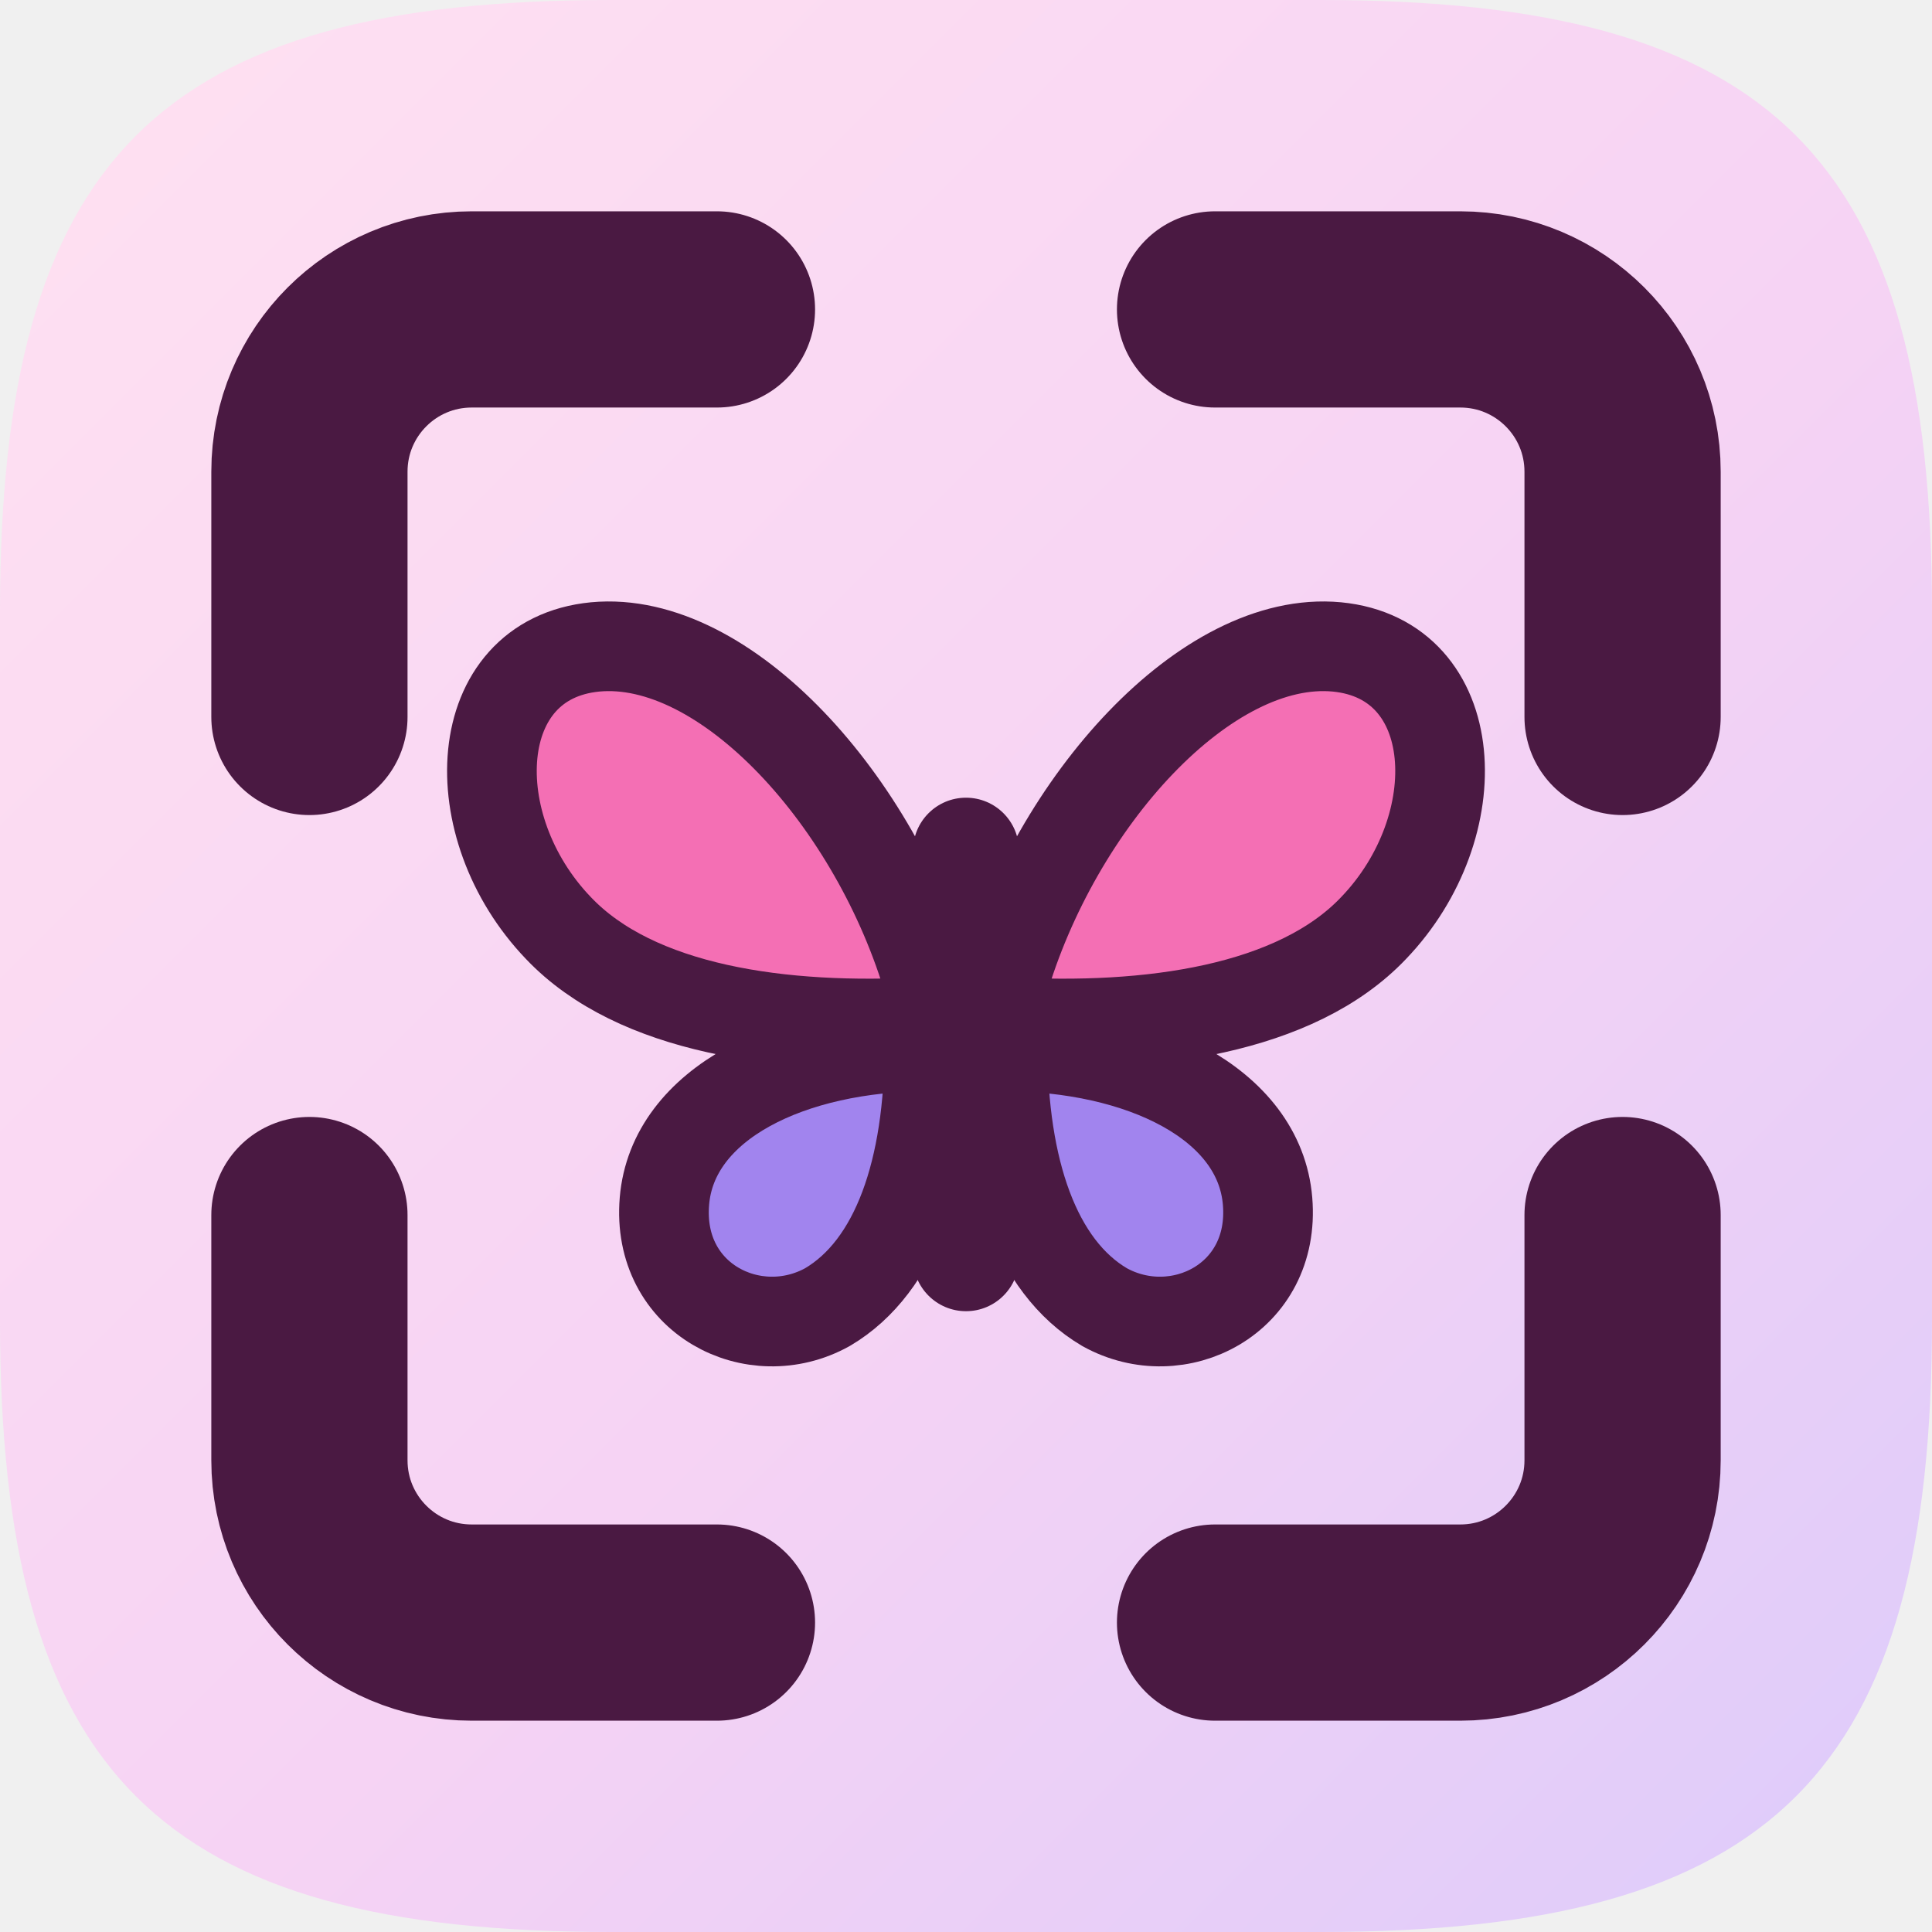
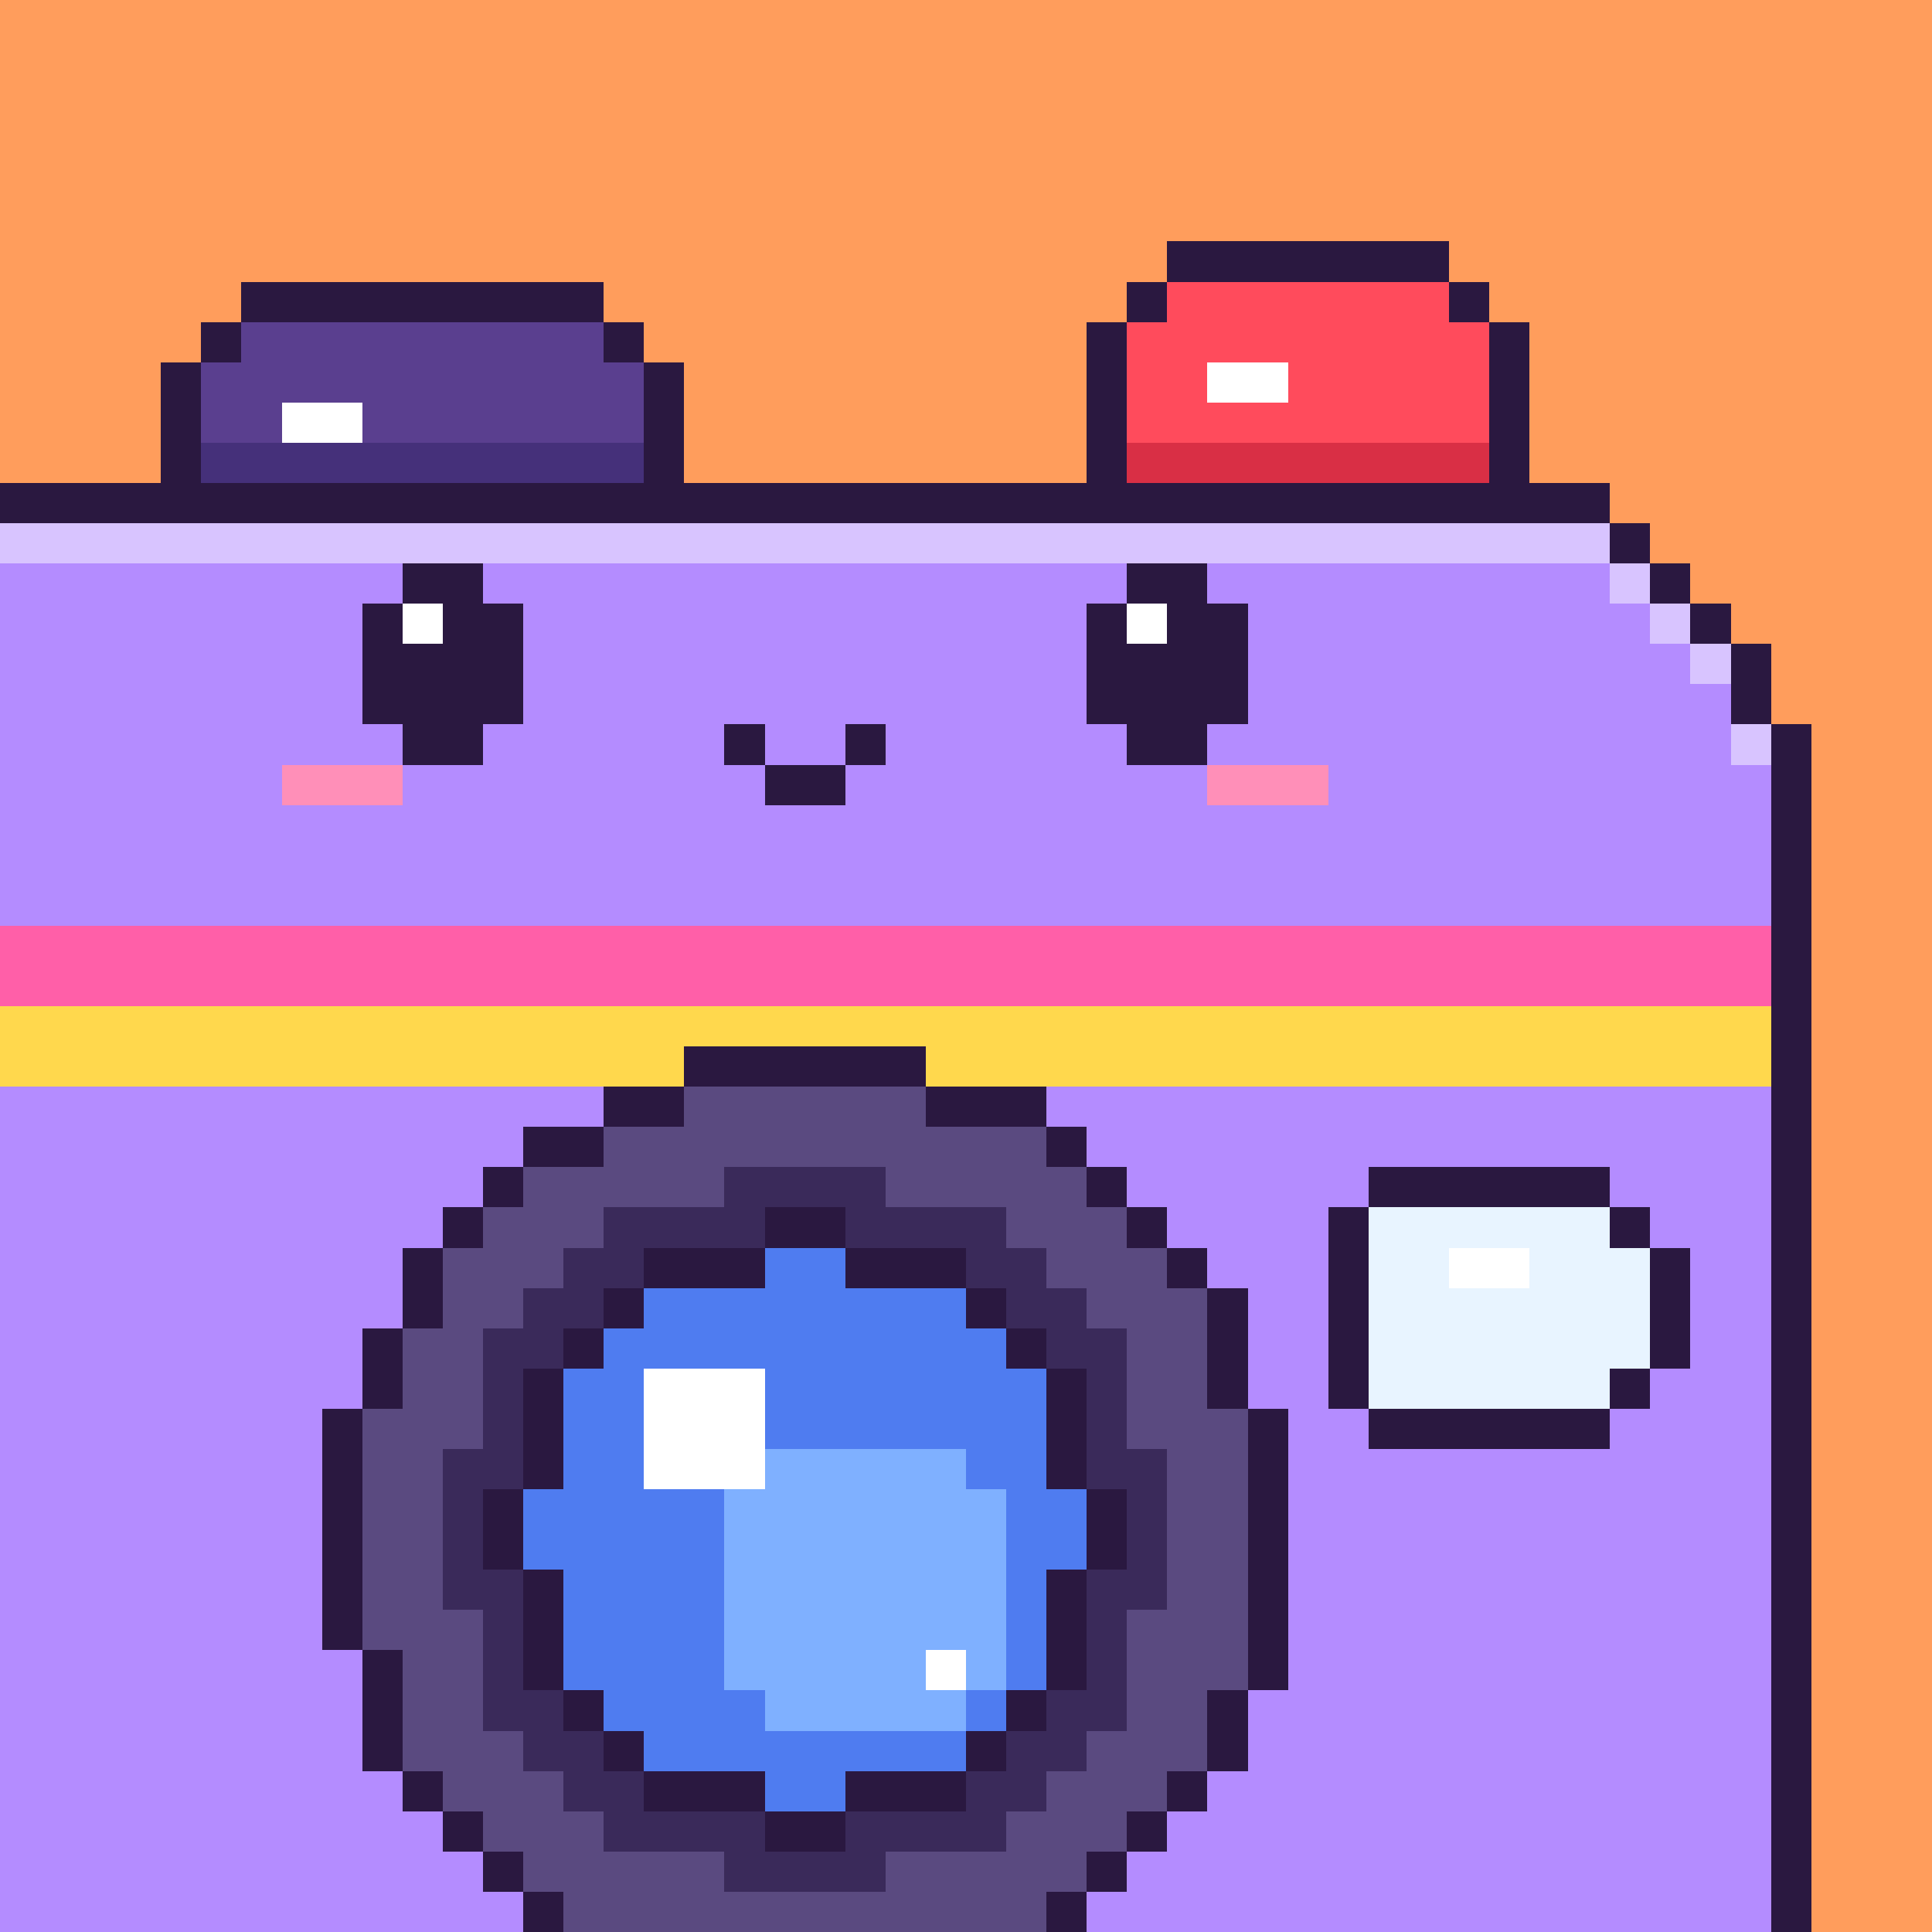
- <svg xmlns="http://www.w3.org/2000/svg" viewBox="0 0 1024 1024" role="img" aria-label="NhakoCapture">
-   <defs>
-     <linearGradient id="tile" x1="0" y1="0" x2="1" y2="1">
-       <stop offset="0" stop-color="#FFE1F1" />
-       <stop offset=".55" stop-color="#F6D3F4" />
-       <stop offset="1" stop-color="#DCCBFB" />
-     </linearGradient>
-     <clipPath id="squircle">
-       <path d="M324 0H700C940 0 1024 84 1024 324V700C1024 940 940 1024 700 1024H324C84 1024 0 940 0 700V324C0 84 84 0 324 0Z" />
-     </clipPath>
-   </defs>
-   <g clip-path="url(#squircle)">
-     <rect width="1024" height="1024" fill="url(#tile)" />
-   </g>
-   <g fill="none" stroke="#4A1942" stroke-width="104" stroke-linecap="round" stroke-linejoin="round">
-     <path d="M164 380V250a86 86 0 0 1 86-86h130" />
-     <path d="M644 164h130a86 86 0 0 1 86 86v130" />
-     <path d="M860 644v130a86 86 0 0 1-86 86H644" />
-     <path d="M380 860H250a86 86 0 0 1-86-86V644" />
-   </g>
-   <g transform="translate(512 520) scale(1.08) translate(-512 -520)">
-     <g id="half" stroke="#4A1942" stroke-width="44" stroke-linejoin="round">
-       <path d="M530 522C556 432 630 350 694 356C756 362 760 444 712 494C674 534 602 544 532 540Z" fill="#F46FB4" />
-       <path d="M530 552C598 552 656 580 660 628C664 676 616 700 580 680C546 660 530 612 530 552Z" fill="#A184EE" />
-     </g>
-     <use href="#half" transform="translate(1024 0) scale(-1 1)" />
-     <rect x="486" y="430" width="52" height="252" rx="26" fill="#4A1942" />
-   </g>
+ <svg xmlns="http://www.w3.org/2000/svg" viewBox="0 0 48 48" shape-rendering="crispEdges" role="img" aria-label="NhakoCapture camera">
+   <path fill="#ff9d5c" d="M0 0h48v1h-48zM0 1h48v1h-48zM0 2h48v1h-48zM0 3h48v1h-48zM0 4h48v1h-48zM0 5h48v1h-48zM0 6h29v1h-29zM36 6h12v1h-12zM0 7h6v1h-6zM15 7h13v1h-13zM37 7h11v1h-11zM0 8h5v1h-5zM16 8h11v1h-11zM38 8h10v1h-10zM0 9h4v1h-4zM17 9h10v1h-10zM38 9h10v1h-10zM0 10h4v1h-4zM17 10h10v1h-10zM38 10h10v1h-10zM0 11h4v1h-4zM17 11h10v1h-10zM38 11h10v1h-10zM40 12h8v1h-8zM41 13h7v1h-7zM42 14h6v1h-6zM43 15h5v1h-5zM44 16h4v1h-4zM44 17h4v1h-4zM45 18h3v1h-3zM45 19h3v1h-3zM45 20h3v1h-3zM45 21h3v1h-3zM45 22h3v1h-3zM45 23h3v1h-3zM45 24h3v1h-3zM45 25h3v1h-3zM45 26h3v1h-3zM45 27h3v1h-3zM45 28h3v1h-3zM45 29h3v1h-3zM45 30h3v1h-3zM45 31h3v1h-3zM45 32h3v1h-3zM45 33h3v1h-3zM45 34h3v1h-3zM45 35h3v1h-3zM45 36h3v1h-3zM45 37h3v1h-3zM45 38h3v1h-3zM45 39h3v1h-3zM45 40h3v1h-3zM45 41h3v1h-3zM45 42h3v1h-3zM45 43h3v1h-3zM45 44h3v1h-3zM45 45h3v1h-3zM45 46h3v1h-3zM45 47h3v1h-3z" />
+   <path fill="#2a1840" d="M29 6h7v1h-7zM6 7h9v1h-9zM28 7h1v1h-1zM36 7h1v1h-1zM5 8h1v1h-1zM15 8h1v1h-1zM27 8h1v1h-1zM37 8h1v1h-1zM4 9h1v1h-1zM16 9h1v1h-1zM27 9h1v1h-1zM37 9h1v1h-1zM4 10h1v1h-1zM16 10h1v1h-1zM27 10h1v1h-1zM37 10h1v1h-1zM4 11h1v1h-1zM16 11h1v1h-1zM27 11h1v1h-1zM37 11h1v1h-1zM0 12h40v1h-40zM40 13h1v1h-1zM10 14h2v1h-2zM28 14h2v1h-2zM41 14h1v1h-1zM9 15h1v1h-1zM11 15h2v1h-2zM27 15h1v1h-1zM29 15h2v1h-2zM42 15h1v1h-1zM9 16h4v1h-4zM27 16h4v1h-4zM43 16h1v1h-1zM9 17h4v1h-4zM27 17h4v1h-4zM43 17h1v1h-1zM10 18h2v1h-2zM18 18h1v1h-1zM21 18h1v1h-1zM28 18h2v1h-2zM44 18h1v1h-1zM19 19h2v1h-2zM44 19h1v1h-1zM44 20h1v1h-1zM44 21h1v1h-1zM44 22h1v1h-1zM44 23h1v1h-1zM44 24h1v1h-1zM44 25h1v1h-1zM17 26h6v1h-6zM44 26h1v1h-1zM15 27h2v1h-2zM23 27h3v1h-3zM44 27h1v1h-1zM13 28h2v1h-2zM26 28h1v1h-1zM44 28h1v1h-1zM12 29h1v1h-1zM27 29h1v1h-1zM34 29h6v1h-6zM44 29h1v1h-1zM11 30h1v1h-1zM19 30h2v1h-2zM28 30h1v1h-1zM33 30h1v1h-1zM40 30h1v1h-1zM44 30h1v1h-1zM10 31h1v1h-1zM16 31h3v1h-3zM21 31h3v1h-3zM29 31h1v1h-1zM33 31h1v1h-1zM41 31h1v1h-1zM44 31h1v1h-1zM10 32h1v1h-1zM15 32h1v1h-1zM24 32h1v1h-1zM30 32h1v1h-1zM33 32h1v1h-1zM41 32h1v1h-1zM44 32h1v1h-1zM9 33h1v1h-1zM14 33h1v1h-1zM25 33h1v1h-1zM30 33h1v1h-1zM33 33h1v1h-1zM41 33h1v1h-1zM44 33h1v1h-1zM9 34h1v1h-1zM13 34h1v1h-1zM26 34h1v1h-1zM30 34h1v1h-1zM33 34h1v1h-1zM40 34h1v1h-1zM44 34h1v1h-1zM8 35h1v1h-1zM13 35h1v1h-1zM26 35h1v1h-1zM31 35h1v1h-1zM34 35h6v1h-6zM44 35h1v1h-1zM8 36h1v1h-1zM13 36h1v1h-1zM26 36h1v1h-1zM31 36h1v1h-1zM44 36h1v1h-1zM8 37h1v1h-1zM12 37h1v1h-1zM27 37h1v1h-1zM31 37h1v1h-1zM44 37h1v1h-1zM8 38h1v1h-1zM12 38h1v1h-1zM27 38h1v1h-1zM31 38h1v1h-1zM44 38h1v1h-1zM8 39h1v1h-1zM13 39h1v1h-1zM26 39h1v1h-1zM31 39h1v1h-1zM44 39h1v1h-1zM8 40h1v1h-1zM13 40h1v1h-1zM26 40h1v1h-1zM31 40h1v1h-1zM44 40h1v1h-1zM9 41h1v1h-1zM13 41h1v1h-1zM26 41h1v1h-1zM31 41h1v1h-1zM44 41h1v1h-1zM9 42h1v1h-1zM14 42h1v1h-1zM25 42h1v1h-1zM30 42h1v1h-1zM44 42h1v1h-1zM9 43h1v1h-1zM15 43h1v1h-1zM24 43h1v1h-1zM30 43h1v1h-1zM44 43h1v1h-1zM10 44h1v1h-1zM16 44h3v1h-3zM21 44h3v1h-3zM29 44h1v1h-1zM44 44h1v1h-1zM11 45h1v1h-1zM19 45h2v1h-2zM28 45h1v1h-1zM44 45h1v1h-1zM12 46h1v1h-1zM27 46h1v1h-1zM44 46h1v1h-1zM13 47h1v1h-1zM26 47h1v1h-1zM44 47h1v1h-1z" />
+   <path fill="#ff4b5c" d="M29 7h7v1h-7zM28 8h9v1h-9zM28 9h2v1h-2zM32 9h5v1h-5zM28 10h9v1h-9z" />
+   <path fill="#5a3f8f" d="M6 8h9v1h-9zM5 9h11v1h-11zM5 10h2v1h-2zM9 10h7v1h-7z" />
+   <path fill="#ffffff" d="M30 9h2v1h-2zM7 10h2v1h-2zM10 15h1v1h-1zM28 15h1v1h-1zM36 31h2v1h-2zM16 34h3v1h-3zM16 35h3v1h-3zM16 36h3v1h-3zM23 41h1v1h-1z" />
+   <path fill="#45307a" d="M5 11h11v1h-11z" />
+   <path fill="#d92f45" d="M28 11h9v1h-9z" />
+   <path fill="#d8c4ff" d="M0 13h40v1h-40zM40 14h1v1h-1zM41 15h1v1h-1zM42 16h1v1h-1zM43 18h1v1h-1z" />
+   <path fill="#b48cff" d="M0 14h10v1h-10zM12 14h16v1h-16zM30 14h10v1h-10zM0 15h9v1h-9zM13 15h14v1h-14zM31 15h10v1h-10zM0 16h9v1h-9zM13 16h14v1h-14zM31 16h11v1h-11zM0 17h9v1h-9zM13 17h14v1h-14zM31 17h12v1h-12zM0 18h10v1h-10zM12 18h6v1h-6zM19 18h2v1h-2zM22 18h6v1h-6zM30 18h13v1h-13zM0 19h7v1h-7zM10 19h9v1h-9zM21 19h9v1h-9zM33 19h11v1h-11zM0 20h44v1h-44zM0 21h44v1h-44zM0 22h44v1h-44zM0 27h15v1h-15zM26 27h18v1h-18zM0 28h13v1h-13zM27 28h17v1h-17zM0 29h12v1h-12zM28 29h6v1h-6zM40 29h4v1h-4zM0 30h11v1h-11zM29 30h4v1h-4zM41 30h3v1h-3zM0 31h10v1h-10zM30 31h3v1h-3zM42 31h2v1h-2zM0 32h10v1h-10zM31 32h2v1h-2zM42 32h2v1h-2zM0 33h9v1h-9zM31 33h2v1h-2zM42 33h2v1h-2zM0 34h9v1h-9zM31 34h2v1h-2zM41 34h3v1h-3zM0 35h8v1h-8zM32 35h2v1h-2zM40 35h4v1h-4zM0 36h8v1h-8zM32 36h12v1h-12zM0 37h8v1h-8zM32 37h12v1h-12zM0 38h8v1h-8zM32 38h12v1h-12zM0 39h8v1h-8zM32 39h12v1h-12zM0 40h8v1h-8zM32 40h12v1h-12zM0 41h9v1h-9zM32 41h12v1h-12zM0 42h9v1h-9zM31 42h13v1h-13zM0 43h9v1h-9zM31 43h13v1h-13zM0 44h10v1h-10zM30 44h14v1h-14zM0 45h11v1h-11zM29 45h15v1h-15zM0 46h12v1h-12zM28 46h16v1h-16zM0 47h13v1h-13zM27 47h17v1h-17z" />
+   <path fill="#ff8fb8" d="M7 19h3v1h-3zM30 19h3v1h-3z" />
+   <path fill="#ff5fa8" d="M0 23h44v1h-44zM0 24h44v1h-44z" />
+   <path fill="#ffd84d" d="M0 25h44v1h-44zM0 26h17v1h-17zM23 26h21v1h-21z" />
+   <path fill="#5a4a80" d="M17 27h6v1h-6zM15 28h11v1h-11zM13 29h5v1h-5zM22 29h5v1h-5zM12 30h3v1h-3zM25 30h3v1h-3zM11 31h3v1h-3zM26 31h3v1h-3zM11 32h2v1h-2zM27 32h3v1h-3zM10 33h2v1h-2zM28 33h2v1h-2zM10 34h2v1h-2zM28 34h2v1h-2zM9 35h3v1h-3zM28 35h3v1h-3zM9 36h2v1h-2zM29 36h2v1h-2zM9 37h2v1h-2zM29 37h2v1h-2zM9 38h2v1h-2zM29 38h2v1h-2zM9 39h2v1h-2zM29 39h2v1h-2zM9 40h3v1h-3zM28 40h3v1h-3zM10 41h2v1h-2zM28 41h3v1h-3zM10 42h2v1h-2zM28 42h2v1h-2zM10 43h3v1h-3zM27 43h3v1h-3zM11 44h3v1h-3zM26 44h3v1h-3zM12 45h3v1h-3zM25 45h3v1h-3zM13 46h5v1h-5zM22 46h5v1h-5zM14 47h12v1h-12z" />
+   <path fill="#3a2a5a" d="M18 29h4v1h-4zM15 30h4v1h-4zM21 30h4v1h-4zM14 31h2v1h-2zM24 31h2v1h-2zM13 32h2v1h-2zM25 32h2v1h-2zM12 33h2v1h-2zM26 33h2v1h-2zM12 34h1v1h-1zM27 34h1v1h-1zM12 35h1v1h-1zM27 35h1v1h-1zM11 36h2v1h-2zM27 36h2v1h-2zM11 37h1v1h-1zM28 37h1v1h-1zM11 38h1v1h-1zM28 38h1v1h-1zM11 39h2v1h-2zM27 39h2v1h-2zM12 40h1v1h-1zM27 40h1v1h-1zM12 41h1v1h-1zM27 41h1v1h-1zM12 42h2v1h-2zM26 42h2v1h-2zM13 43h2v1h-2zM25 43h2v1h-2zM14 44h2v1h-2zM24 44h2v1h-2zM15 45h4v1h-4zM21 45h4v1h-4zM18 46h4v1h-4z" />
+   <path fill="#e8f4ff" d="M34 30h6v1h-6zM34 31h2v1h-2zM38 31h3v1h-3zM34 32h7v1h-7zM34 33h7v1h-7zM34 34h6v1h-6z" />
+   <path fill="#4f7cf0" d="M19 31h2v1h-2zM16 32h8v1h-8zM15 33h10v1h-10zM14 34h2v1h-2zM19 34h7v1h-7zM14 35h2v1h-2zM19 35h7v1h-7zM14 36h2v1h-2zM24 36h2v1h-2zM13 37h5v1h-5zM25 37h2v1h-2zM13 38h5v1h-5zM25 38h2v1h-2zM14 39h4v1h-4zM25 39h1v1h-1zM14 40h4v1h-4zM25 40h1v1h-1zM14 41h4v1h-4zM25 41h1v1h-1zM15 42h4v1h-4zM24 42h1v1h-1zM16 43h8v1h-8zM19 44h2v1h-2z" />
+   <path fill="#7fb0ff" d="M19 36h5v1h-5zM18 37h7v1h-7zM18 38h7v1h-7zM18 39h7v1h-7zM18 40h7v1h-7zM18 41h5v1h-5zM24 41h1v1h-1zM19 42h5v1h-5z" />
</svg>
